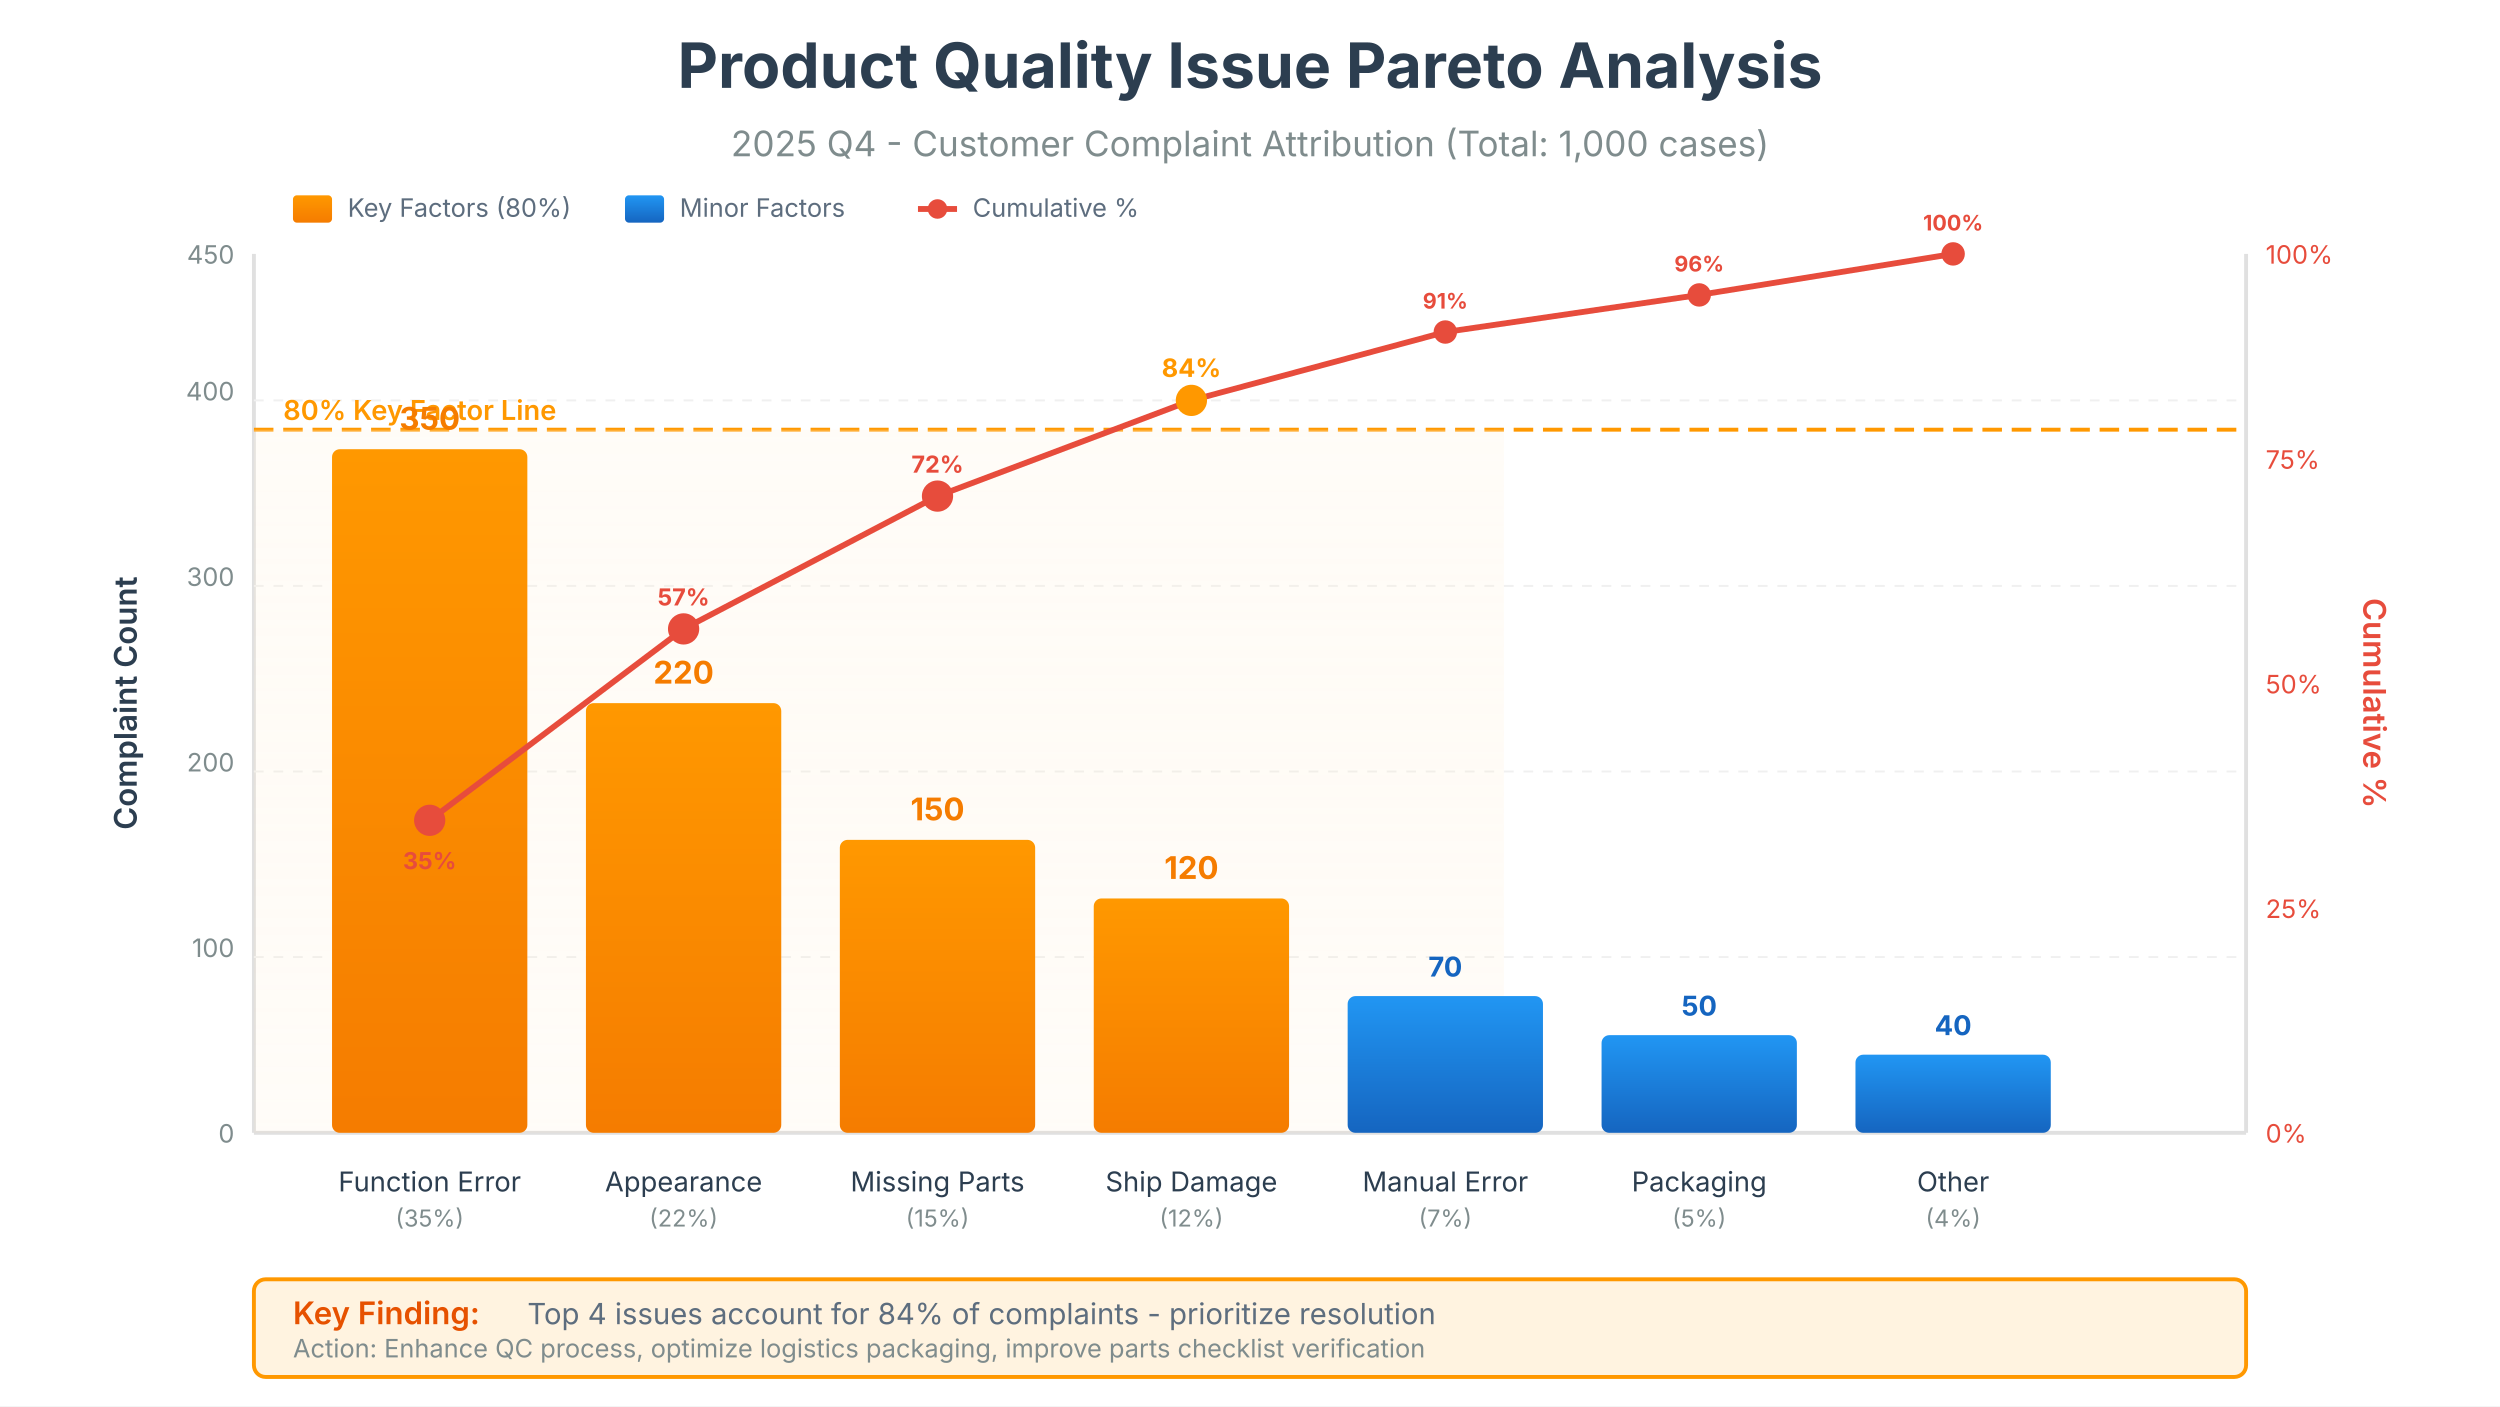
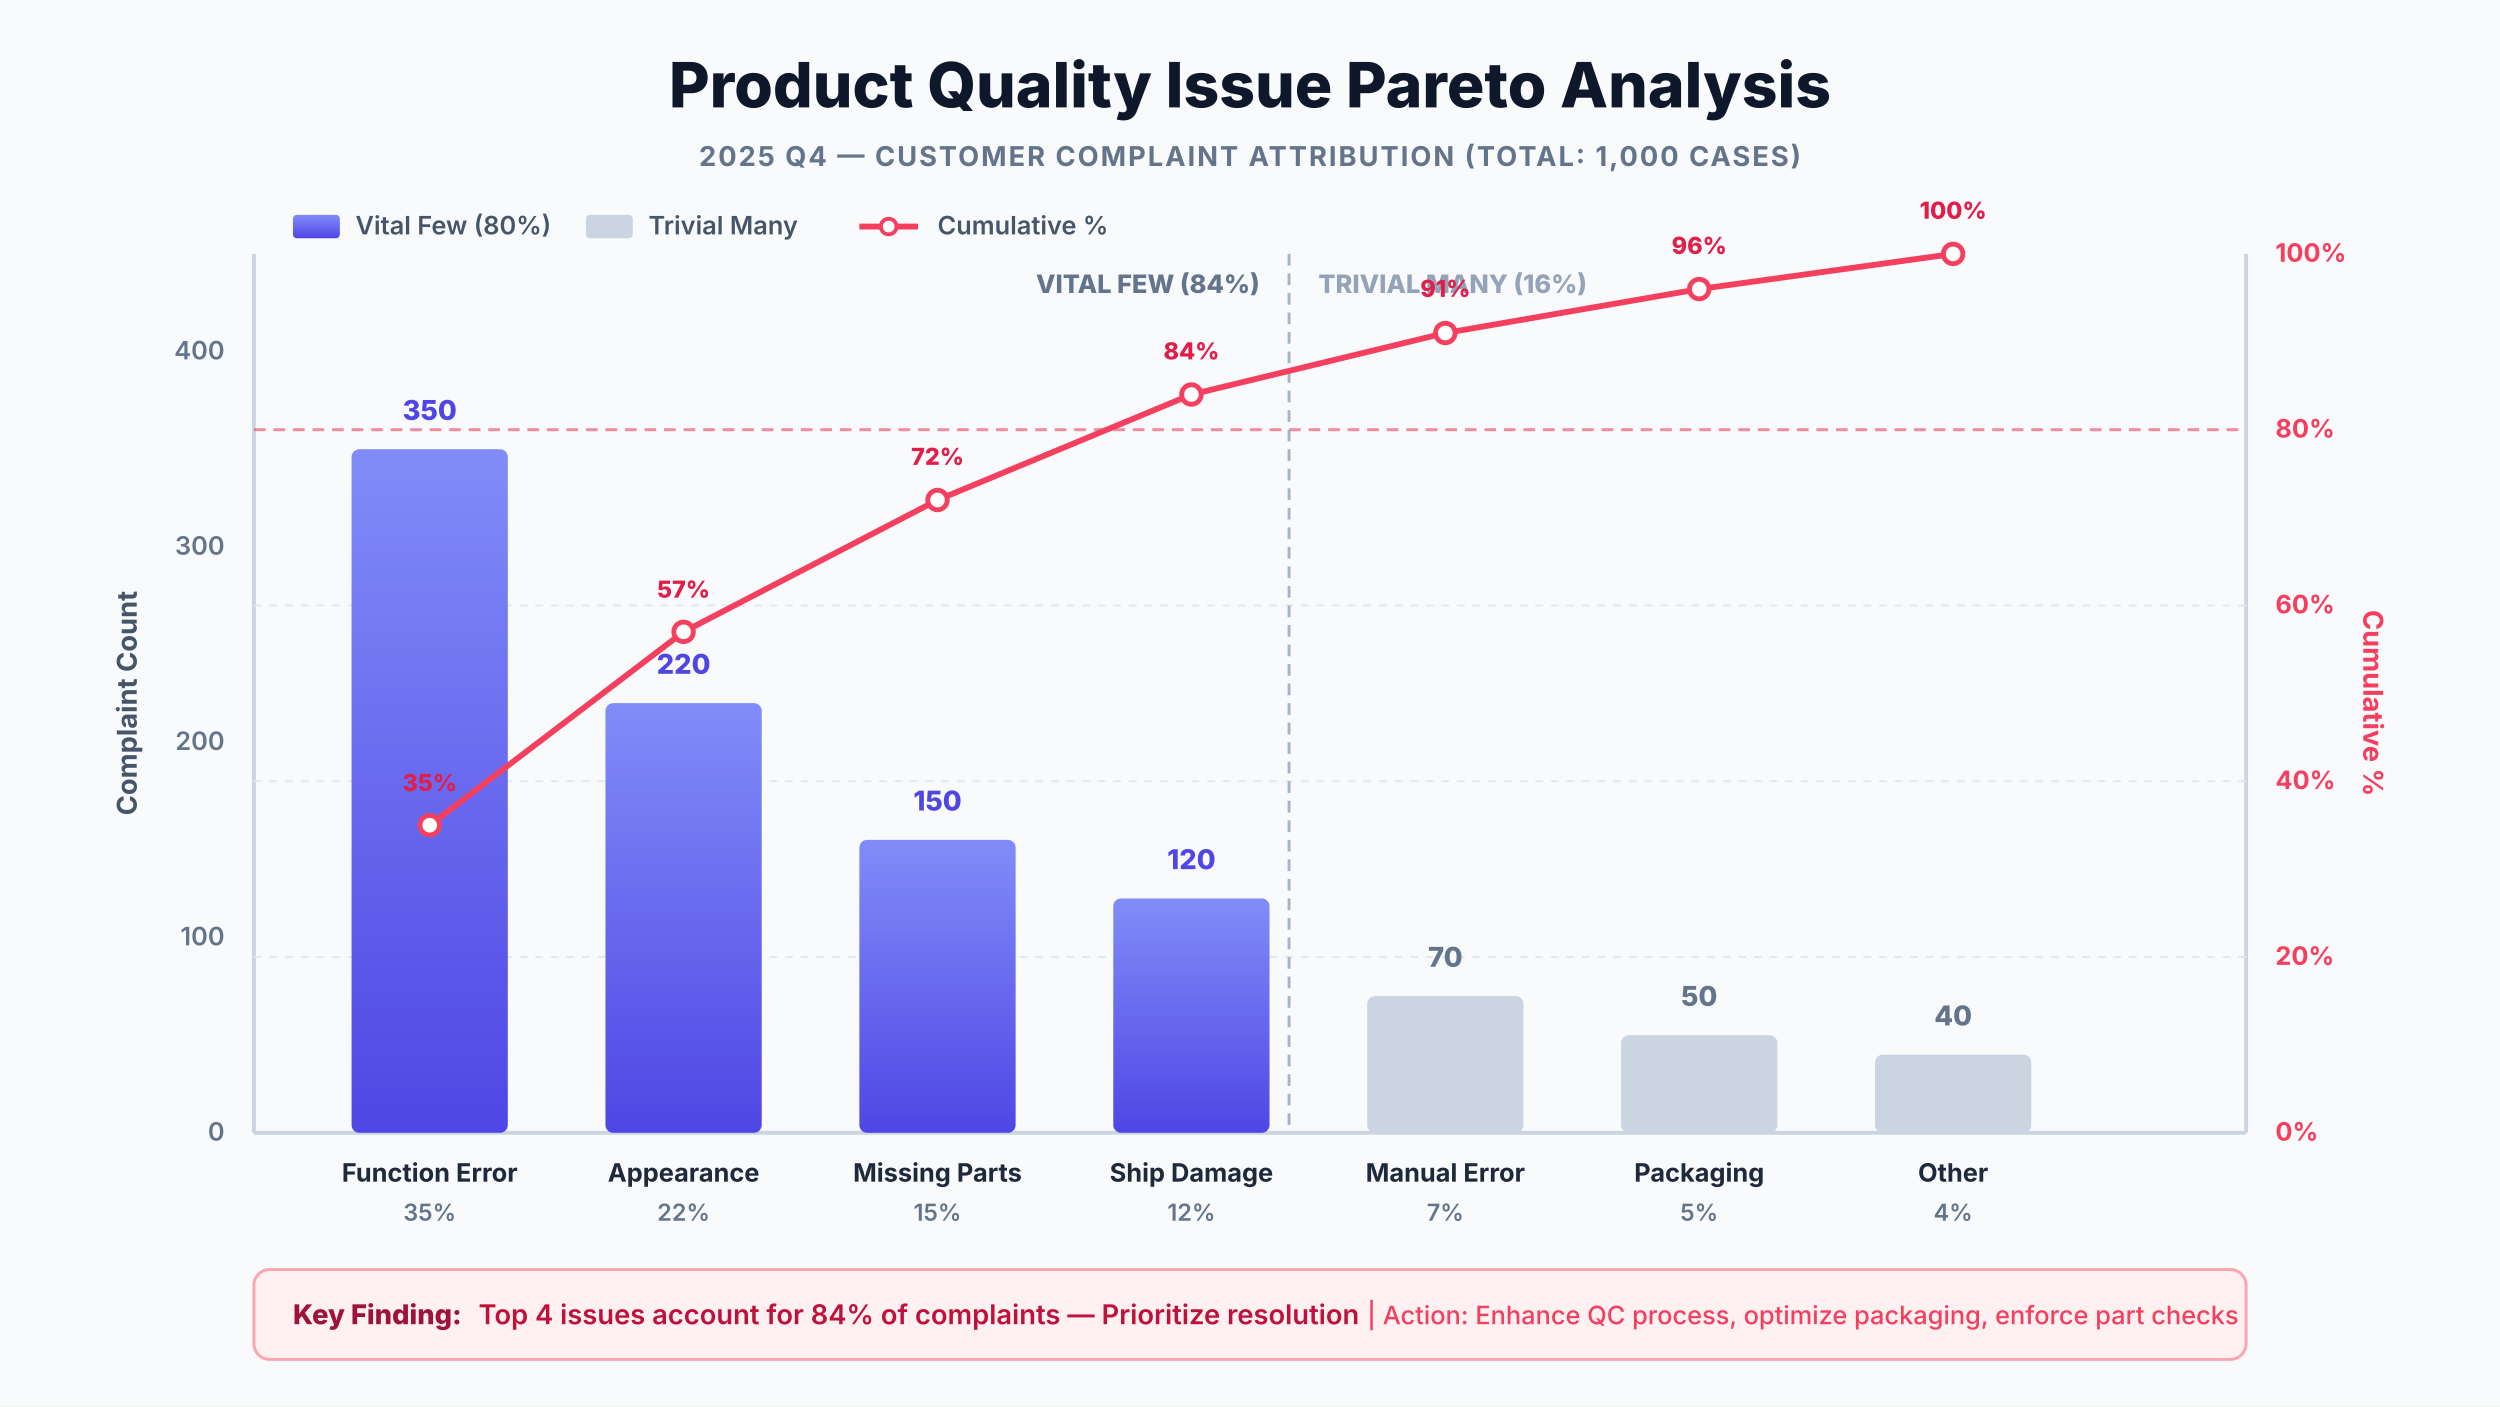
<svg xmlns="http://www.w3.org/2000/svg" viewBox="0 0 1280 720" width="1280" height="720">
  <defs>
-     <linearGradient id="paretoBarGrad" x1="0%" y1="0%" x2="0%" y2="100%">
-       <stop offset="0%" style="stop-color:#2196F3;stop-opacity:1" />
-       <stop offset="100%" style="stop-color:#1565C0;stop-opacity:1" />
-     </linearGradient>
-     <linearGradient id="paretoBarHighlight" x1="0%" y1="0%" x2="0%" y2="100%">
-       <stop offset="0%" style="stop-color:#FF9800;stop-opacity:1" />
-       <stop offset="100%" style="stop-color:#F57C00;stop-opacity:1" />
-     </linearGradient>
-     <linearGradient id="cumulativeLineGrad" x1="0%" y1="0%" x2="100%" y2="0%">
-       <stop offset="0%" style="stop-color:#E74C3C;stop-opacity:1" />
-       <stop offset="100%" style="stop-color:#C0392B;stop-opacity:1" />
-     </linearGradient>
-     <linearGradient id="areaFill80" x1="0%" y1="0%" x2="0%" y2="100%">
-       <stop offset="0%" style="stop-color:#FFF3E0;stop-opacity:0.8" />
-       <stop offset="100%" style="stop-color:#FFE0B2;stop-opacity:0.3" />
+     <linearGradient id="vitalGrad" x1="0%" y1="0%" x2="0%" y2="100%">
+       <stop offset="0%" stop-color="#818CF8" />
+       <stop offset="100%" stop-color="#4F46E5" />
    </linearGradient>
  </defs>
-   <rect width="1280" height="720" fill="#FFFFFF" />
-   <text x="640" y="45" font-family="-apple-system, BlinkMacSystemFont, 'Segoe UI', 'PingFang SC', 'Microsoft YaHei', sans-serif" font-size="32" font-weight="bold" fill="#2C3E50" text-anchor="middle">
-     <tspan>Product Quality Issue Pareto Analysis</tspan>
-   </text>
-   <text x="640" y="80" font-family="-apple-system, BlinkMacSystemFont, 'Segoe UI', 'PingFang SC', 'Microsoft YaHei', sans-serif" font-size="18" fill="#7F8C8D" text-anchor="middle">
-     <tspan>2025 Q4 - Customer Complaint Attribution (Total: 1,000 cases)</tspan>
-   </text>
-   <g id="legend" transform="translate(150, 100)">
-     <rect x="0" y="0" width="20" height="14" fill="url(#paretoBarHighlight)" rx="2" />
-     <text x="28" y="11" font-family="-apple-system, BlinkMacSystemFont, 'Segoe UI', 'PingFang SC', 'Microsoft YaHei', sans-serif" font-size="13" fill="#5D6D7E">
-       <tspan>Key Factors (80%)</tspan>
-     </text>
-     <rect x="170" y="0" width="20" height="14" fill="url(#paretoBarGrad)" rx="2" />
-     <text x="198" y="11" font-family="-apple-system, BlinkMacSystemFont, 'Segoe UI', 'PingFang SC', 'Microsoft YaHei', sans-serif" font-size="13" fill="#5D6D7E">
-       <tspan>Minor Factors</tspan>
-     </text>
-     <line x1="320" y1="7" x2="340" y2="7" stroke="#E74C3C" stroke-width="3" />
-     <circle cx="330" cy="7" r="5" fill="#E74C3C" />
-     <text x="348" y="11" font-family="-apple-system, BlinkMacSystemFont, 'Segoe UI', 'PingFang SC', 'Microsoft YaHei', sans-serif" font-size="13" fill="#5D6D7E">
-       <tspan>Cumulative %</tspan>
-     </text>
+   <rect width="1280" height="720" fill="#F8FAFC" />
+   <text x="640" y="55" font-family="-apple-system, BlinkMacSystemFont, 'Segoe UI', sans-serif" font-size="32" font-weight="800" fill="#0F172A" text-anchor="middle">Product Quality Issue Pareto Analysis</text>
+   <text x="640" y="85" font-family="-apple-system, BlinkMacSystemFont, 'Segoe UI', sans-serif" font-size="14" font-weight="700" fill="#64748B" letter-spacing="1" text-anchor="middle">2025 Q4 — CUSTOMER COMPLAINT ATTRIBUTION (TOTAL: 1,000 CASES)</text>
+   <g id="legend" transform="translate(150, 110)">
+     <rect x="0" y="0" width="24" height="12" fill="url(#vitalGrad)" rx="2" />
+     <text x="32" y="10" font-family="-apple-system, BlinkMacSystemFont, 'Segoe UI', sans-serif" font-size="13" font-weight="600" fill="#475569">Vital Few (80%)</text>
+     <rect x="150" y="0" width="24" height="12" fill="#CBD5E1" rx="2" />
+     <text x="182" y="10" font-family="-apple-system, BlinkMacSystemFont, 'Segoe UI', sans-serif" font-size="13" font-weight="600" fill="#475569">Trivial Many</text>
+     <line x1="290" y1="6" x2="320" y2="6" stroke="#F43F5E" stroke-width="3" />
+     <circle cx="305" cy="6" r="4" fill="#FFFFFF" stroke="#F43F5E" stroke-width="2" />
+     <text x="330" y="10" font-family="-apple-system, BlinkMacSystemFont, 'Segoe UI', sans-serif" font-size="13" font-weight="600" fill="#475569">Cumulative %</text>
  </g>
-   <line x1="130" y1="130" x2="130" y2="580" stroke="#E0E0E0" stroke-width="2" />
-   <text x="70" y="360" font-family="-apple-system, BlinkMacSystemFont, 'Segoe UI', 'PingFang SC', 'Microsoft YaHei', sans-serif" font-size="16" font-weight="600" fill="#2C3E50" text-anchor="middle" transform="rotate(-90, 70, 360)">
-     <tspan>Complaint Count</tspan>
-   </text>
-   <text x="120" y="585" font-family="-apple-system, BlinkMacSystemFont, 'Segoe UI', sans-serif" font-size="13" fill="#7F8C8D" text-anchor="end">
-     <tspan>0</tspan>
-   </text>
-   <text x="120" y="490" font-family="-apple-system, BlinkMacSystemFont, 'Segoe UI', sans-serif" font-size="13" fill="#7F8C8D" text-anchor="end">
-     <tspan>100</tspan>
-   </text>
-   <text x="120" y="395" font-family="-apple-system, BlinkMacSystemFont, 'Segoe UI', sans-serif" font-size="13" fill="#7F8C8D" text-anchor="end">
-     <tspan>200</tspan>
-   </text>
-   <text x="120" y="300" font-family="-apple-system, BlinkMacSystemFont, 'Segoe UI', sans-serif" font-size="13" fill="#7F8C8D" text-anchor="end">
-     <tspan>300</tspan>
-   </text>
-   <text x="120" y="205" font-family="-apple-system, BlinkMacSystemFont, 'Segoe UI', sans-serif" font-size="13" fill="#7F8C8D" text-anchor="end">
-     <tspan>400</tspan>
-   </text>
-   <text x="120" y="135" font-family="-apple-system, BlinkMacSystemFont, 'Segoe UI', sans-serif" font-size="13" fill="#7F8C8D" text-anchor="end">
-     <tspan>450</tspan>
-   </text>
-   <line x1="1150" y1="130" x2="1150" y2="580" stroke="#E0E0E0" stroke-width="2" />
-   <text x="1210" y="360" font-family="-apple-system, BlinkMacSystemFont, 'Segoe UI', 'PingFang SC', 'Microsoft YaHei', sans-serif" font-size="16" font-weight="600" fill="#E74C3C" text-anchor="middle" transform="rotate(90, 1210, 360)">
-     <tspan>Cumulative %</tspan>
-   </text>
-   <text x="1160" y="585" font-family="-apple-system, BlinkMacSystemFont, 'Segoe UI', sans-serif" font-size="13" fill="#E74C3C">
-     <tspan>0%</tspan>
-   </text>
-   <text x="1160" y="470" font-family="-apple-system, BlinkMacSystemFont, 'Segoe UI', sans-serif" font-size="13" fill="#E74C3C">
-     <tspan>25%</tspan>
-   </text>
-   <text x="1160" y="355" font-family="-apple-system, BlinkMacSystemFont, 'Segoe UI', sans-serif" font-size="13" fill="#E74C3C">
-     <tspan>50%</tspan>
-   </text>
-   <text x="1160" y="240" font-family="-apple-system, BlinkMacSystemFont, 'Segoe UI', sans-serif" font-size="13" fill="#E74C3C">
-     <tspan>75%</tspan>
-   </text>
-   <text x="1160" y="135" font-family="-apple-system, BlinkMacSystemFont, 'Segoe UI', sans-serif" font-size="13" fill="#E74C3C">
-     <tspan>100%</tspan>
-   </text>
-   <line x1="130" y1="580" x2="1150" y2="580" stroke="#E0E0E0" stroke-width="2" />
-   <line x1="130" y1="490" x2="1150" y2="490" stroke="#F0F0F0" stroke-width="1" stroke-dasharray="5,5" />
-   <line x1="130" y1="395" x2="1150" y2="395" stroke="#F0F0F0" stroke-width="1" stroke-dasharray="5,5" />
-   <line x1="130" y1="300" x2="1150" y2="300" stroke="#F0F0F0" stroke-width="1" stroke-dasharray="5,5" />
-   <line x1="130" y1="205" x2="1150" y2="205" stroke="#F0F0F0" stroke-width="1" stroke-dasharray="5,5" />
-   <line x1="130" y1="220" x2="1150" y2="220" stroke="#FF9800" stroke-width="2" stroke-dasharray="10,5" />
-   <text x="145" y="215" font-family="-apple-system, BlinkMacSystemFont, 'Segoe UI', sans-serif" font-size="14" font-weight="600" fill="#FF9800">
-     <tspan>80% Key Factor Line</tspan>
-   </text>
-   <rect x="130" y="220" width="640" height="360" fill="url(#areaFill80)" opacity="0.3" />
-   <rect x="170" y="230" width="100" height="350" fill="url(#paretoBarHighlight)" rx="4" />
-   <text x="220" y="220" font-family="-apple-system, BlinkMacSystemFont, 'Segoe UI', sans-serif" font-size="16" font-weight="bold" fill="#F57C00" text-anchor="middle">
-     <tspan>350</tspan>
-   </text>
-   <text x="220" y="610" font-family="-apple-system, BlinkMacSystemFont, 'Segoe UI', 'PingFang SC', 'Microsoft YaHei', sans-serif" font-size="14" fill="#2C3E50" text-anchor="middle">
-     <tspan>Function Error</tspan>
-   </text>
-   <text x="220" y="628" font-family="-apple-system, BlinkMacSystemFont, 'Segoe UI', sans-serif" font-size="12" fill="#7F8C8D" text-anchor="middle">
-     <tspan>(35%)</tspan>
-   </text>
-   <rect x="300" y="360" width="100" height="220" fill="url(#paretoBarHighlight)" rx="4" />
-   <text x="350" y="350" font-family="-apple-system, BlinkMacSystemFont, 'Segoe UI', sans-serif" font-size="16" font-weight="bold" fill="#F57C00" text-anchor="middle">
-     <tspan>220</tspan>
-   </text>
-   <text x="350" y="610" font-family="-apple-system, BlinkMacSystemFont, 'Segoe UI', 'PingFang SC', 'Microsoft YaHei', sans-serif" font-size="14" fill="#2C3E50" text-anchor="middle">
-     <tspan>Appearance</tspan>
-   </text>
-   <text x="350" y="628" font-family="-apple-system, BlinkMacSystemFont, 'Segoe UI', sans-serif" font-size="12" fill="#7F8C8D" text-anchor="middle">
-     <tspan>(22%)</tspan>
-   </text>
-   <rect x="430" y="430" width="100" height="150" fill="url(#paretoBarHighlight)" rx="4" />
-   <text x="480" y="420" font-family="-apple-system, BlinkMacSystemFont, 'Segoe UI', sans-serif" font-size="16" font-weight="bold" fill="#F57C00" text-anchor="middle">
-     <tspan>150</tspan>
-   </text>
-   <text x="480" y="610" font-family="-apple-system, BlinkMacSystemFont, 'Segoe UI', 'PingFang SC', 'Microsoft YaHei', sans-serif" font-size="14" fill="#2C3E50" text-anchor="middle">
-     <tspan>Missing Parts</tspan>
-   </text>
-   <text x="480" y="628" font-family="-apple-system, BlinkMacSystemFont, 'Segoe UI', sans-serif" font-size="12" fill="#7F8C8D" text-anchor="middle">
-     <tspan>(15%)</tspan>
-   </text>
-   <rect x="560" y="460" width="100" height="120" fill="url(#paretoBarHighlight)" rx="4" />
-   <text x="610" y="450" font-family="-apple-system, BlinkMacSystemFont, 'Segoe UI', sans-serif" font-size="16" font-weight="bold" fill="#F57C00" text-anchor="middle">
-     <tspan>120</tspan>
-   </text>
-   <text x="610" y="610" font-family="-apple-system, BlinkMacSystemFont, 'Segoe UI', 'PingFang SC', 'Microsoft YaHei', sans-serif" font-size="14" fill="#2C3E50" text-anchor="middle">
-     <tspan>Ship Damage</tspan>
-   </text>
-   <text x="610" y="628" font-family="-apple-system, BlinkMacSystemFont, 'Segoe UI', sans-serif" font-size="12" fill="#7F8C8D" text-anchor="middle">
-     <tspan>(12%)</tspan>
-   </text>
-   <rect x="690" y="510" width="100" height="70" fill="url(#paretoBarGrad)" rx="4" />
-   <text x="740" y="500" font-family="-apple-system, BlinkMacSystemFont, 'Segoe UI', sans-serif" font-size="14" font-weight="bold" fill="#1565C0" text-anchor="middle">
-     <tspan>70</tspan>
-   </text>
-   <text x="740" y="610" font-family="-apple-system, BlinkMacSystemFont, 'Segoe UI', 'PingFang SC', 'Microsoft YaHei', sans-serif" font-size="14" fill="#2C3E50" text-anchor="middle">
-     <tspan>Manual Error</tspan>
-   </text>
-   <text x="740" y="628" font-family="-apple-system, BlinkMacSystemFont, 'Segoe UI', sans-serif" font-size="12" fill="#7F8C8D" text-anchor="middle">
-     <tspan>(7%)</tspan>
-   </text>
-   <rect x="820" y="530" width="100" height="50" fill="url(#paretoBarGrad)" rx="4" />
-   <text x="870" y="520" font-family="-apple-system, BlinkMacSystemFont, 'Segoe UI', sans-serif" font-size="14" font-weight="bold" fill="#1565C0" text-anchor="middle">
-     <tspan>50</tspan>
-   </text>
-   <text x="870" y="610" font-family="-apple-system, BlinkMacSystemFont, 'Segoe UI', 'PingFang SC', 'Microsoft YaHei', sans-serif" font-size="14" fill="#2C3E50" text-anchor="middle">
-     <tspan>Packaging</tspan>
-   </text>
-   <text x="870" y="628" font-family="-apple-system, BlinkMacSystemFont, 'Segoe UI', sans-serif" font-size="12" fill="#7F8C8D" text-anchor="middle">
-     <tspan>(5%)</tspan>
-   </text>
-   <rect x="950" y="540" width="100" height="40" fill="url(#paretoBarGrad)" rx="4" />
-   <text x="1000" y="530" font-family="-apple-system, BlinkMacSystemFont, 'Segoe UI', sans-serif" font-size="14" font-weight="bold" fill="#1565C0" text-anchor="middle">
-     <tspan>40</tspan>
-   </text>
-   <text x="1000" y="610" font-family="-apple-system, BlinkMacSystemFont, 'Segoe UI', 'PingFang SC', 'Microsoft YaHei', sans-serif" font-size="14" fill="#2C3E50" text-anchor="middle">
-     <tspan>Other</tspan>
-   </text>
-   <text x="1000" y="628" font-family="-apple-system, BlinkMacSystemFont, 'Segoe UI', sans-serif" font-size="12" fill="#7F8C8D" text-anchor="middle">
-     <tspan>(4%)</tspan>
-   </text>
-   <polyline points="220,420 350,322 480,254 610,205 740,170 870,151 1000,130" fill="none" stroke="#E74C3C" stroke-width="3" stroke-linecap="round" stroke-linejoin="round" />
-   <circle cx="220" cy="420" r="8" fill="#E74C3C" />
-   <text x="220" y="445" font-family="-apple-system, BlinkMacSystemFont, 'Segoe UI', sans-serif" font-size="12" font-weight="bold" fill="#E74C3C" text-anchor="middle">
-     <tspan>35%</tspan>
-   </text>
-   <circle cx="350" cy="322" r="8" fill="#E74C3C" />
-   <text x="350" y="310" font-family="-apple-system, BlinkMacSystemFont, 'Segoe UI', sans-serif" font-size="12" font-weight="bold" fill="#E74C3C" text-anchor="middle">
-     <tspan>57%</tspan>
-   </text>
-   <circle cx="480" cy="254" r="8" fill="#E74C3C" />
-   <text x="480" y="242" font-family="-apple-system, BlinkMacSystemFont, 'Segoe UI', sans-serif" font-size="12" font-weight="bold" fill="#E74C3C" text-anchor="middle">
-     <tspan>72%</tspan>
-   </text>
-   <circle cx="610" cy="205" r="8" fill="#FF9800" />
-   <text x="610" y="193" font-family="-apple-system, BlinkMacSystemFont, 'Segoe UI', sans-serif" font-size="13" font-weight="bold" fill="#FF9800" text-anchor="middle">
-     <tspan>84%</tspan>
-   </text>
-   <circle cx="740" cy="170" r="6" fill="#E74C3C" />
-   <text x="740" y="158" font-family="-apple-system, BlinkMacSystemFont, 'Segoe UI', sans-serif" font-size="11" font-weight="bold" fill="#E74C3C" text-anchor="middle">
-     <tspan>91%</tspan>
-   </text>
-   <circle cx="870" cy="151" r="6" fill="#E74C3C" />
-   <text x="870" y="139" font-family="-apple-system, BlinkMacSystemFont, 'Segoe UI', sans-serif" font-size="11" font-weight="bold" fill="#E74C3C" text-anchor="middle">
-     <tspan>96%</tspan>
-   </text>
-   <circle cx="1000" cy="130" r="6" fill="#E74C3C" />
-   <text x="1000" y="118" font-family="-apple-system, BlinkMacSystemFont, 'Segoe UI', sans-serif" font-size="11" font-weight="bold" fill="#E74C3C" text-anchor="middle">
-     <tspan>100%</tspan>
-   </text>
-   <rect x="130" y="655" width="1020" height="50" rx="6" fill="#FFF3E0" stroke="#FF9800" stroke-width="2" />
-   <text x="150" y="678" font-family="-apple-system, BlinkMacSystemFont, 'Segoe UI', 'PingFang SC', 'Microsoft YaHei', sans-serif" font-size="16" font-weight="600" fill="#E65100">
-     <tspan>Key Finding:</tspan>
-   </text>
-   <text x="270" y="678" font-family="-apple-system, BlinkMacSystemFont, 'Segoe UI', 'PingFang SC', 'Microsoft YaHei', sans-serif" font-size="15" fill="#5D6D7E">
-     <tspan>Top 4 issues account for 84% of complaints - prioritize resolution</tspan>
-   </text>
-   <text x="150" y="695" font-family="-apple-system, BlinkMacSystemFont, 'Segoe UI', 'PingFang SC', 'Microsoft YaHei', sans-serif" font-size="13" fill="#7F8C8D">
-     <tspan>Action: Enhance QC process, optimize logistics packaging, improve parts checklist verification</tspan>
-   </text>
+   <line x1="130" y1="580" x2="1150" y2="580" stroke="#CBD5E1" stroke-width="2" />
+   <line x1="130" y1="130" x2="130" y2="580" stroke="#CBD5E1" stroke-width="2" />
+   <text x="70" y="360" font-family="-apple-system, BlinkMacSystemFont, 'Segoe UI', sans-serif" font-size="14" font-weight="700" fill="#475569" text-anchor="middle" transform="rotate(-90, 70, 360)">Complaint Count</text>
+   <text x="115" y="584" font-family="-apple-system, BlinkMacSystemFont, 'Segoe UI', sans-serif" font-size="13" font-weight="600" fill="#64748B" text-anchor="end">0</text>
+   <text x="115" y="484" font-family="-apple-system, BlinkMacSystemFont, 'Segoe UI', sans-serif" font-size="13" font-weight="600" fill="#64748B" text-anchor="end">100</text>
+   <text x="115" y="384" font-family="-apple-system, BlinkMacSystemFont, 'Segoe UI', sans-serif" font-size="13" font-weight="600" fill="#64748B" text-anchor="end">200</text>
+   <text x="115" y="284" font-family="-apple-system, BlinkMacSystemFont, 'Segoe UI', sans-serif" font-size="13" font-weight="600" fill="#64748B" text-anchor="end">300</text>
+   <text x="115" y="184" font-family="-apple-system, BlinkMacSystemFont, 'Segoe UI', sans-serif" font-size="13" font-weight="600" fill="#64748B" text-anchor="end">400</text>
+   <line x1="1150" y1="130" x2="1150" y2="580" stroke="#CBD5E1" stroke-width="2" />
+   <text x="1210" y="360" font-family="-apple-system, BlinkMacSystemFont, 'Segoe UI', sans-serif" font-size="14" font-weight="700" fill="#F43F5E" text-anchor="middle" transform="rotate(90, 1210, 360)">Cumulative %</text>
+   <text x="1165" y="584" font-family="-apple-system, BlinkMacSystemFont, 'Segoe UI', sans-serif" font-size="13" font-weight="700" fill="#F43F5E">0%</text>
+   <text x="1165" y="494" font-family="-apple-system, BlinkMacSystemFont, 'Segoe UI', sans-serif" font-size="13" font-weight="700" fill="#F43F5E">20%</text>
+   <text x="1165" y="404" font-family="-apple-system, BlinkMacSystemFont, 'Segoe UI', sans-serif" font-size="13" font-weight="700" fill="#F43F5E">40%</text>
+   <text x="1165" y="314" font-family="-apple-system, BlinkMacSystemFont, 'Segoe UI', sans-serif" font-size="13" font-weight="700" fill="#F43F5E">60%</text>
+   <text x="1165" y="224" font-family="-apple-system, BlinkMacSystemFont, 'Segoe UI', sans-serif" font-size="13" font-weight="700" fill="#F43F5E">80%</text>
+   <text x="1165" y="134" font-family="-apple-system, BlinkMacSystemFont, 'Segoe UI', sans-serif" font-size="13" font-weight="700" fill="#F43F5E">100%</text>
+   <line x1="130" y1="490" x2="1150" y2="490" stroke="#E2E8F0" stroke-width="1" stroke-dasharray="4 4" />
+   <line x1="130" y1="400" x2="1150" y2="400" stroke="#E2E8F0" stroke-width="1" stroke-dasharray="4 4" />
+   <line x1="130" y1="310" x2="1150" y2="310" stroke="#E2E8F0" stroke-width="1" stroke-dasharray="4 4" />
+   <line x1="130" y1="220" x2="1150" y2="220" stroke="#F43F5E" stroke-width="1.5" stroke-dasharray="6 4" stroke-opacity="0.6" />
+   <line x1="660" y1="130" x2="660" y2="580" stroke="#94A3B8" stroke-width="1.5" stroke-dasharray="6 4" stroke-opacity="0.8" />
+   <text x="645" y="150" font-family="-apple-system, BlinkMacSystemFont, 'Segoe UI', sans-serif" font-size="13" font-weight="800" fill="#64748B" text-anchor="end">VITAL FEW (84%)</text>
+   <text x="675" y="150" font-family="-apple-system, BlinkMacSystemFont, 'Segoe UI', sans-serif" font-size="13" font-weight="800" fill="#94A3B8" text-anchor="start">TRIVIAL MANY (16%)</text>
+   <rect x="180" y="230" width="80" height="350" fill="url(#vitalGrad)" rx="4" />
+   <text x="220" y="215" font-family="-apple-system, BlinkMacSystemFont, 'Segoe UI', sans-serif" font-size="14" font-weight="800" fill="#4F46E5" text-anchor="middle">350</text>
+   <text x="220" y="605" font-family="-apple-system, BlinkMacSystemFont, 'Segoe UI', sans-serif" font-size="13" font-weight="700" fill="#1E293B" text-anchor="middle">Function Error</text>
+   <text x="220" y="625" font-family="-apple-system, BlinkMacSystemFont, 'Segoe UI', sans-serif" font-size="12" font-weight="600" fill="#64748B" text-anchor="middle">35%</text>
+   <rect x="310" y="360" width="80" height="220" fill="url(#vitalGrad)" rx="4" />
+   <text x="350" y="345" font-family="-apple-system, BlinkMacSystemFont, 'Segoe UI', sans-serif" font-size="14" font-weight="800" fill="#4F46E5" text-anchor="middle">220</text>
+   <text x="350" y="605" font-family="-apple-system, BlinkMacSystemFont, 'Segoe UI', sans-serif" font-size="13" font-weight="700" fill="#1E293B" text-anchor="middle">Appearance</text>
+   <text x="350" y="625" font-family="-apple-system, BlinkMacSystemFont, 'Segoe UI', sans-serif" font-size="12" font-weight="600" fill="#64748B" text-anchor="middle">22%</text>
+   <rect x="440" y="430" width="80" height="150" fill="url(#vitalGrad)" rx="4" />
+   <text x="480" y="415" font-family="-apple-system, BlinkMacSystemFont, 'Segoe UI', sans-serif" font-size="14" font-weight="800" fill="#4F46E5" text-anchor="middle">150</text>
+   <text x="480" y="605" font-family="-apple-system, BlinkMacSystemFont, 'Segoe UI', sans-serif" font-size="13" font-weight="700" fill="#1E293B" text-anchor="middle">Missing Parts</text>
+   <text x="480" y="625" font-family="-apple-system, BlinkMacSystemFont, 'Segoe UI', sans-serif" font-size="12" font-weight="600" fill="#64748B" text-anchor="middle">15%</text>
+   <rect x="570" y="460" width="80" height="120" fill="url(#vitalGrad)" rx="4" />
+   <text x="610" y="445" font-family="-apple-system, BlinkMacSystemFont, 'Segoe UI', sans-serif" font-size="14" font-weight="800" fill="#4F46E5" text-anchor="middle">120</text>
+   <text x="610" y="605" font-family="-apple-system, BlinkMacSystemFont, 'Segoe UI', sans-serif" font-size="13" font-weight="700" fill="#1E293B" text-anchor="middle">Ship Damage</text>
+   <text x="610" y="625" font-family="-apple-system, BlinkMacSystemFont, 'Segoe UI', sans-serif" font-size="12" font-weight="600" fill="#64748B" text-anchor="middle">12%</text>
+   <rect x="700" y="510" width="80" height="70" fill="#CBD5E1" rx="4" />
+   <text x="740" y="495" font-family="-apple-system, BlinkMacSystemFont, 'Segoe UI', sans-serif" font-size="14" font-weight="800" fill="#64748B" text-anchor="middle">70</text>
+   <text x="740" y="605" font-family="-apple-system, BlinkMacSystemFont, 'Segoe UI', sans-serif" font-size="13" font-weight="700" fill="#1E293B" text-anchor="middle">Manual Error</text>
+   <text x="740" y="625" font-family="-apple-system, BlinkMacSystemFont, 'Segoe UI', sans-serif" font-size="12" font-weight="600" fill="#64748B" text-anchor="middle">7%</text>
+   <rect x="830" y="530" width="80" height="50" fill="#CBD5E1" rx="4" />
+   <text x="870" y="515" font-family="-apple-system, BlinkMacSystemFont, 'Segoe UI', sans-serif" font-size="14" font-weight="800" fill="#64748B" text-anchor="middle">50</text>
+   <text x="870" y="605" font-family="-apple-system, BlinkMacSystemFont, 'Segoe UI', sans-serif" font-size="13" font-weight="700" fill="#1E293B" text-anchor="middle">Packaging</text>
+   <text x="870" y="625" font-family="-apple-system, BlinkMacSystemFont, 'Segoe UI', sans-serif" font-size="12" font-weight="600" fill="#64748B" text-anchor="middle">5%</text>
+   <rect x="960" y="540" width="80" height="40" fill="#CBD5E1" rx="4" />
+   <text x="1000" y="525" font-family="-apple-system, BlinkMacSystemFont, 'Segoe UI', sans-serif" font-size="14" font-weight="800" fill="#64748B" text-anchor="middle">40</text>
+   <text x="1000" y="605" font-family="-apple-system, BlinkMacSystemFont, 'Segoe UI', sans-serif" font-size="13" font-weight="700" fill="#1E293B" text-anchor="middle">Other</text>
+   <text x="1000" y="625" font-family="-apple-system, BlinkMacSystemFont, 'Segoe UI', sans-serif" font-size="12" font-weight="600" fill="#64748B" text-anchor="middle">4%</text>
+   <polyline points="220,422.5 350,323.5 480,256 610,202 740,170.5 870,148 1000,130" fill="none" stroke="#F43F5E" stroke-width="3" stroke-linecap="round" stroke-linejoin="round" />
+   <g fill="#FFFFFF" stroke="#F43F5E" stroke-width="2.5">
+     <circle cx="220" cy="422.5" r="5" />
+     <circle cx="350" cy="323.5" r="5" />
+     <circle cx="480" cy="256" r="5" />
+     <circle cx="610" cy="202" r="5" />
+     <circle cx="740" cy="170.5" r="5" />
+     <circle cx="870" cy="148" r="5" />
+     <circle cx="1000" cy="130" r="5" />
+   </g>
+   <text x="220" y="405" font-family="-apple-system, BlinkMacSystemFont, 'Segoe UI', sans-serif" font-size="12" font-weight="800" fill="#E11D48" text-anchor="middle">35%</text>
+   <text x="350" y="306" font-family="-apple-system, BlinkMacSystemFont, 'Segoe UI', sans-serif" font-size="12" font-weight="800" fill="#E11D48" text-anchor="middle">57%</text>
+   <text x="480" y="238" font-family="-apple-system, BlinkMacSystemFont, 'Segoe UI', sans-serif" font-size="12" font-weight="800" fill="#E11D48" text-anchor="middle">72%</text>
+   <text x="610" y="184" font-family="-apple-system, BlinkMacSystemFont, 'Segoe UI', sans-serif" font-size="12" font-weight="800" fill="#E11D48" text-anchor="middle">84%</text>
+   <text x="740" y="152" font-family="-apple-system, BlinkMacSystemFont, 'Segoe UI', sans-serif" font-size="12" font-weight="800" fill="#E11D48" text-anchor="middle">91%</text>
+   <text x="870" y="130" font-family="-apple-system, BlinkMacSystemFont, 'Segoe UI', sans-serif" font-size="12" font-weight="800" fill="#E11D48" text-anchor="middle">96%</text>
+   <text x="1000" y="112" font-family="-apple-system, BlinkMacSystemFont, 'Segoe UI', sans-serif" font-size="12" font-weight="800" fill="#E11D48" text-anchor="middle">100%</text>
+   <rect x="130" y="650" width="1020" height="46" rx="8" fill="#FFF1F2" stroke="#FDA4AF" stroke-width="1.5" />
+   <text x="150" y="678" font-family="-apple-system, BlinkMacSystemFont, 'Segoe UI', sans-serif" font-size="14" font-weight="800" fill="#9F1239">Key Finding:</text>
+   <text x="245" y="678" font-family="-apple-system, BlinkMacSystemFont, 'Segoe UI', sans-serif" font-size="14" font-weight="600" fill="#BE123C">Top 4 issues account for 84% of complaints — Prioritize resolution</text>
+   <text x="700" y="678" font-family="-apple-system, BlinkMacSystemFont, 'Segoe UI', sans-serif" font-size="13" font-weight="500" fill="#F43F5E">| Action: Enhance QC process, optimize packaging, enforce part checks</text>
</svg>
